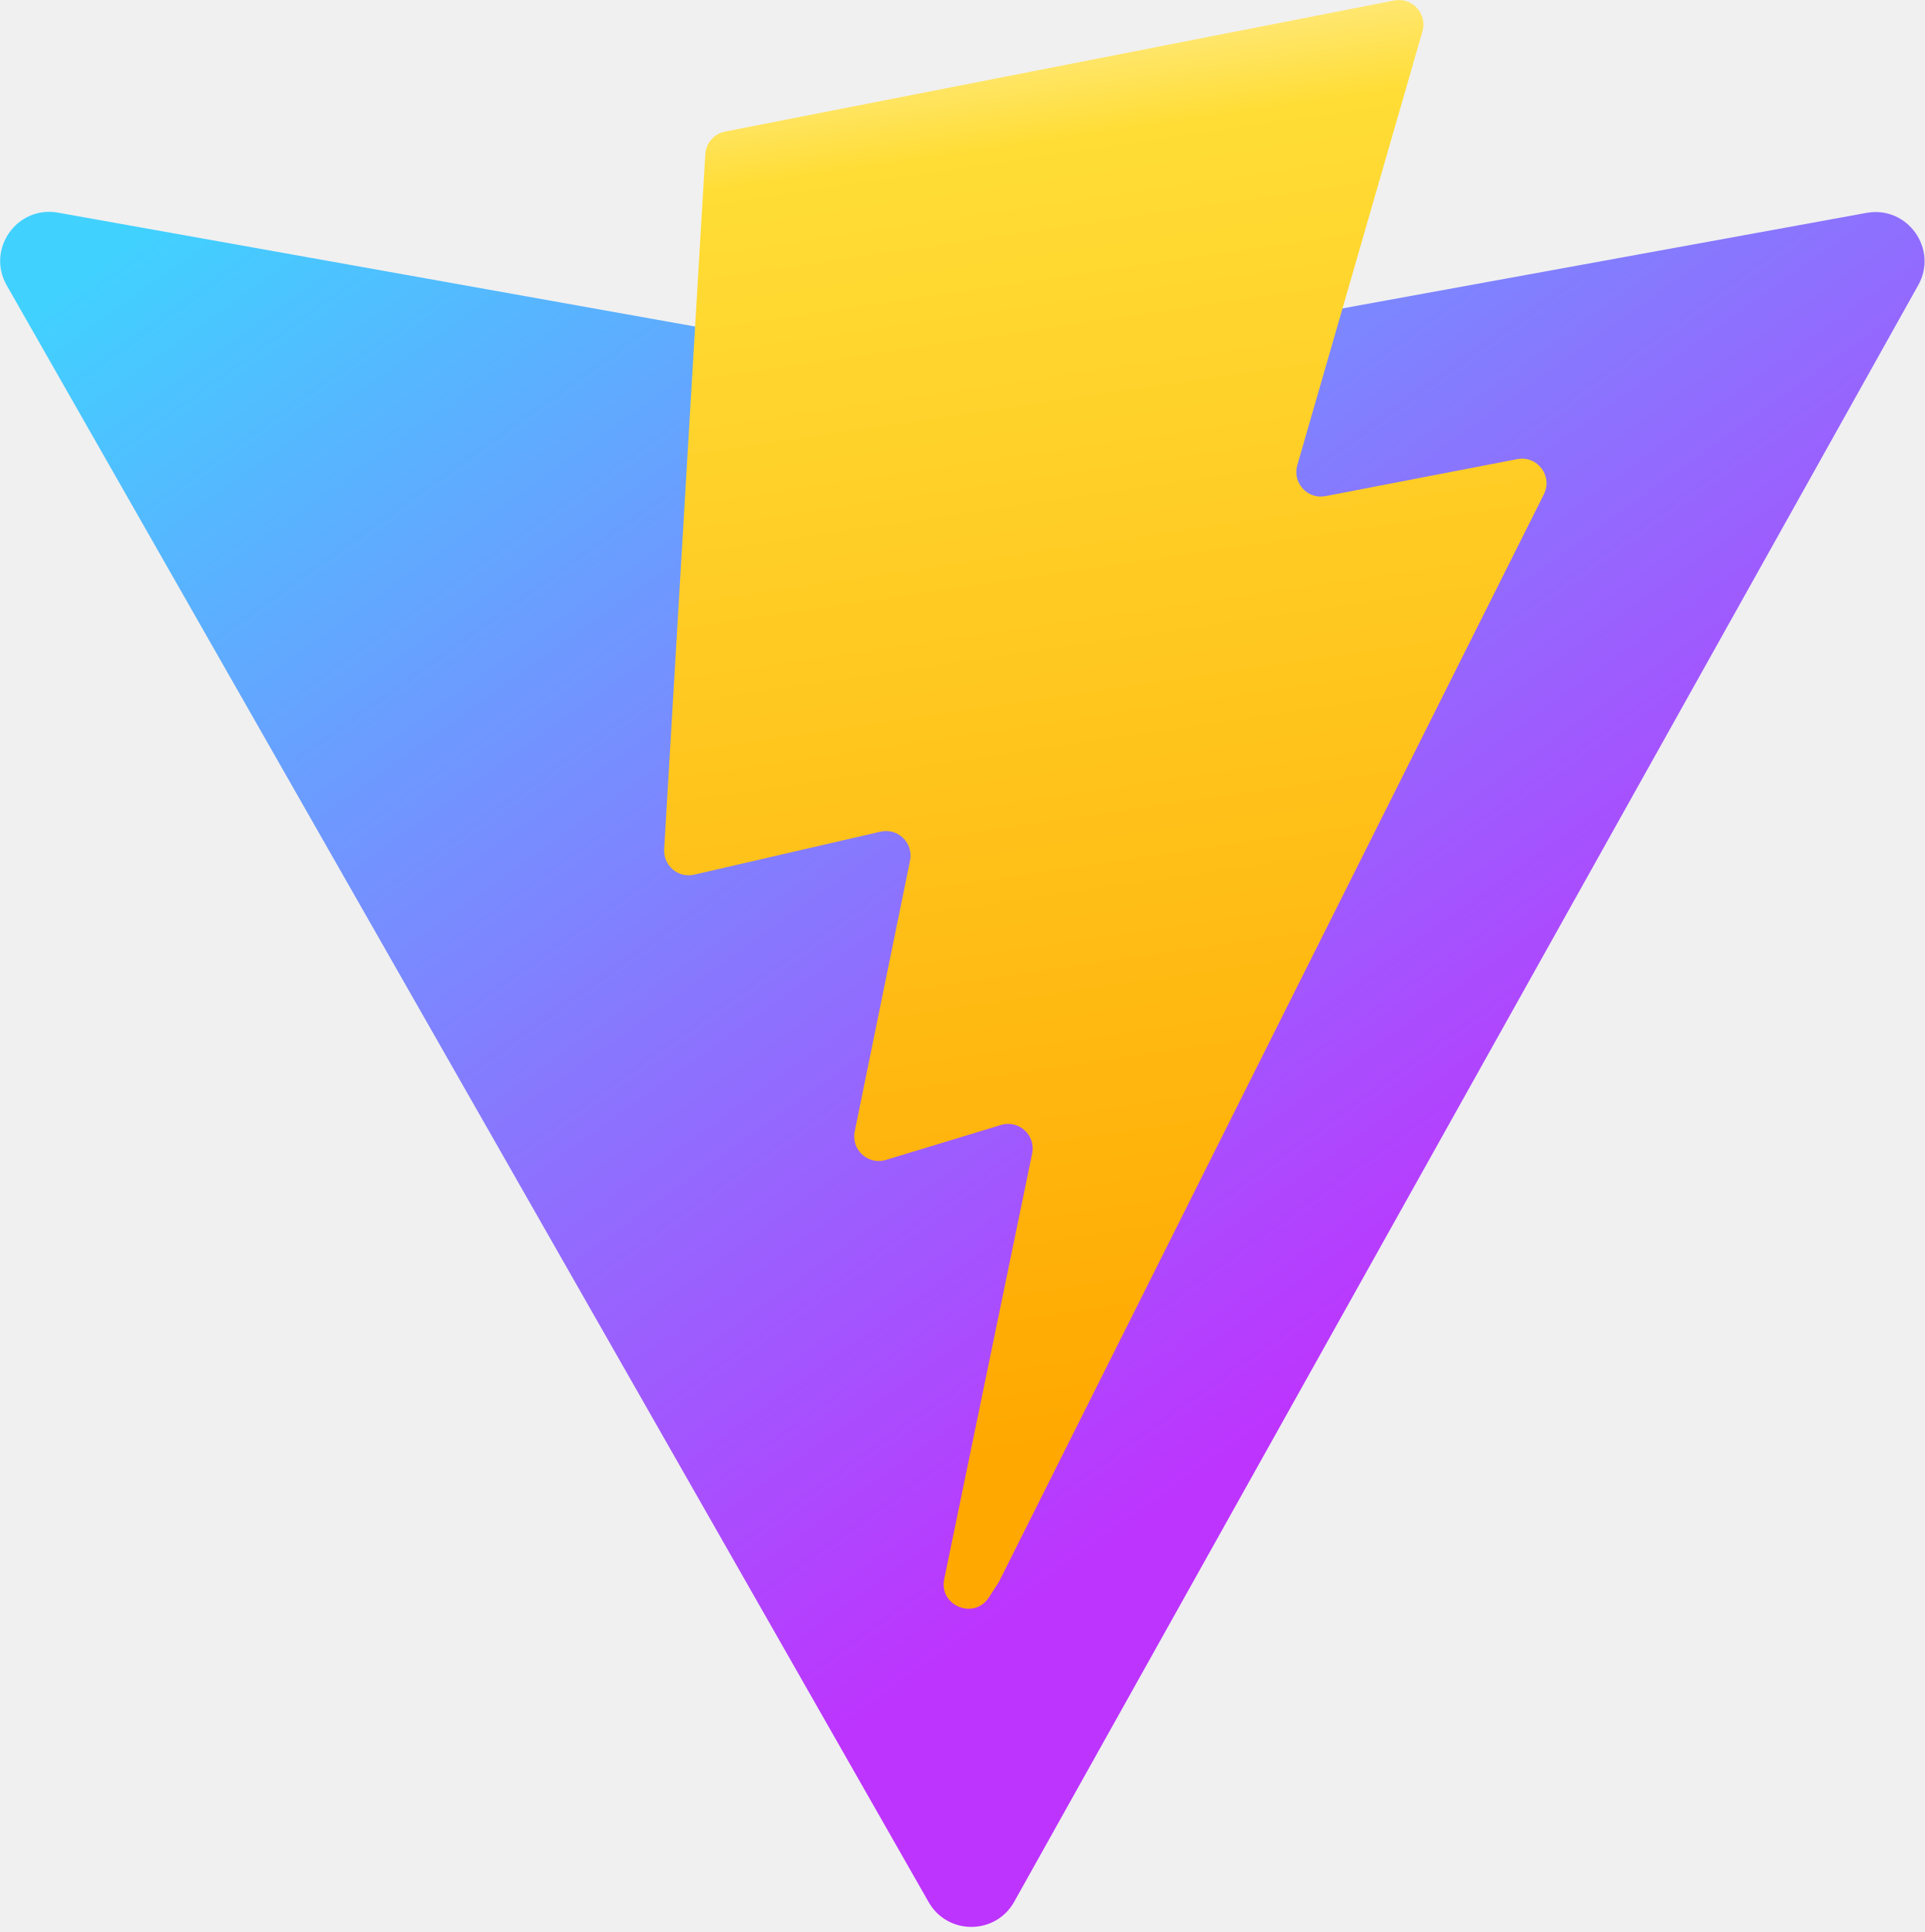
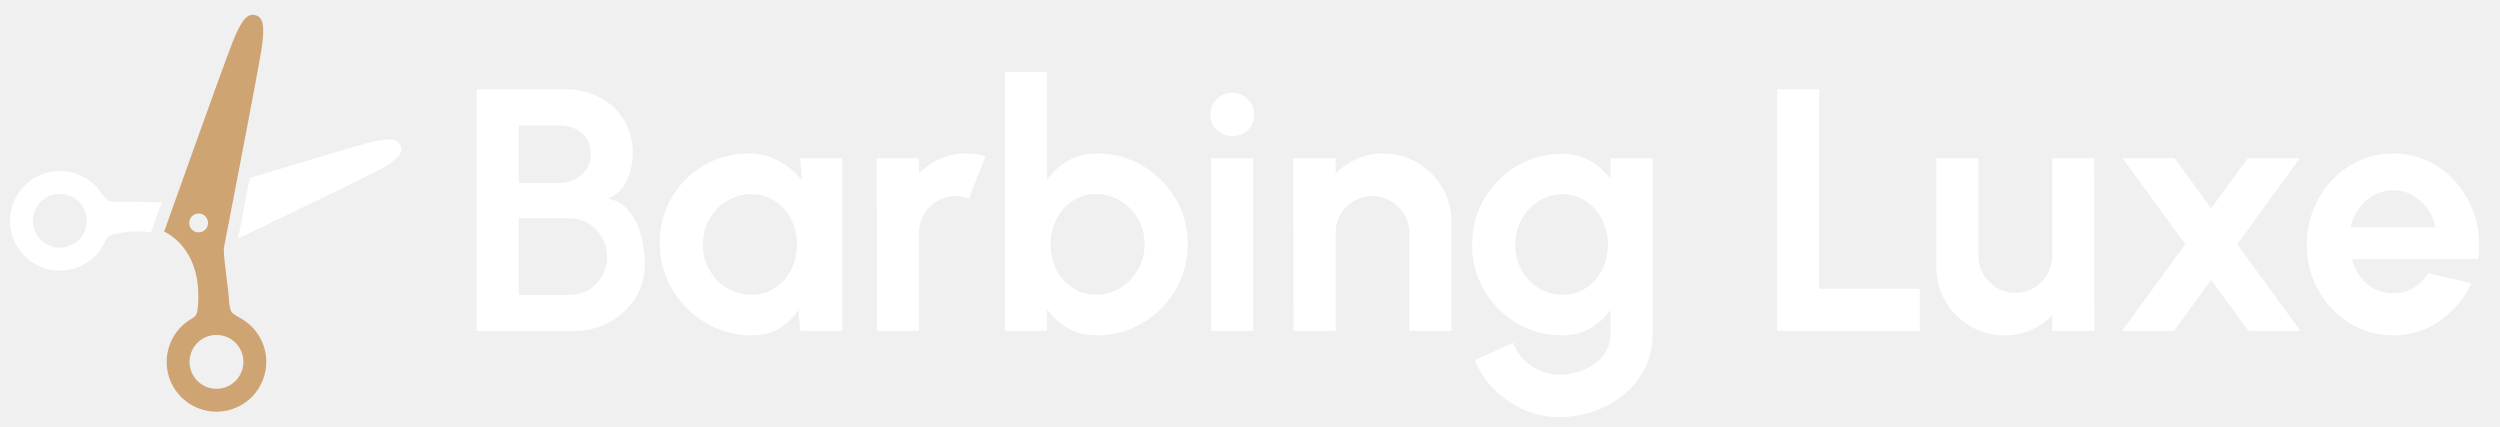
- <svg xmlns="http://www.w3.org/2000/svg" aria-hidden="true" role="img" class="iconify iconify--logos" width="31.88" height="32" preserveAspectRatio="xMidYMid meet" viewBox="0 0 256 257">
+ <svg xmlns="http://www.w3.org/2000/svg" width="170" height="29" viewBox="0 0 170 29" fill="none">
+   <g clip-path="url(#clip0_1_194)">
+     <path d="M8.036 13.73C7.752 13.739 7.451 13.715 7.293 13.611C7.136 13.506 6.947 13.197 6.756 12.948C5.861 11.784 4.276 11.297 2.839 11.856C1.096 12.535 0.233 14.499 0.911 16.243C1.59 17.987 3.554 18.85 5.298 18.171C6.16 17.835 6.806 17.185 7.158 16.403C7.217 16.27 7.25 16.196 7.35 16.098C7.451 15.999 7.655 15.937 7.819 15.903C8.782 15.704 9.59 15.697 10.267 15.8L10.386 15.478C10.424 15.371 10.658 14.715 11.002 13.749C10.203 13.758 9.052 13.701 8.036 13.73ZM4.733 16.721C3.791 17.087 2.729 16.621 2.362 15.678C1.995 14.736 2.462 13.674 3.404 13.307C4.347 12.94 5.408 13.407 5.776 14.349C6.142 15.292 5.676 16.353 4.733 16.721Z" fill="white" />
+     <path d="M27.241 9.921C27.042 9.409 26.43 9.352 24.913 9.746C24.092 9.96 20.295 11.102 16.983 12.105C16.656 13.803 16.361 15.328 16.189 16.218C19.557 14.601 24.724 12.112 25.643 11.624C27.028 10.889 27.441 10.433 27.241 9.921Z" fill="white" />
+     <path d="M16.495 21.719C16.227 21.555 15.9 21.399 15.779 21.253C15.659 21.108 15.605 20.81 15.584 20.527C15.479 19.141 15.187 17.519 15.223 16.865C15.223 16.865 17.552 4.875 17.786 3.326C18.02 1.776 17.9 1.173 17.371 1.028C16.84 0.883 16.43 1.341 15.843 2.794C15.256 4.247 11.16 15.753 11.16 15.753C11.16 15.753 13.858 16.823 13.445 20.969C13.428 21.135 13.388 21.345 13.3 21.455C13.213 21.566 13.143 21.606 13.017 21.679C12.275 22.109 11.696 22.82 11.452 23.713C10.959 25.518 12.022 27.381 13.826 27.875C15.632 28.368 17.495 27.305 17.988 25.5C18.395 24.013 17.745 22.487 16.495 21.719ZM13.337 15.779C12.995 15.686 12.794 15.334 12.887 14.992C12.981 14.65 13.333 14.449 13.675 14.542C14.017 14.636 14.217 14.989 14.124 15.33C14.031 15.671 13.678 15.872 13.337 15.779ZM16.487 25.09C16.22 26.065 15.213 26.64 14.237 26.373C13.261 26.106 12.687 25.099 12.953 24.123C13.22 23.148 14.228 22.573 15.203 22.84C16.179 23.106 16.753 24.114 16.487 25.09Z" fill="#CFA473" />
+   </g>
+   <path d="M32.408 22.5V6.069H38.394C39.262 6.069 40.045 6.249 40.741 6.609C41.445 6.961 42.001 7.47 42.407 8.135C42.822 8.792 43.029 9.571 43.029 10.47C43.029 10.87 42.971 11.273 42.853 11.679C42.736 12.086 42.556 12.454 42.314 12.783C42.071 13.103 41.758 13.342 41.375 13.498C41.883 13.624 42.298 13.851 42.619 14.179C42.94 14.508 43.19 14.895 43.37 15.341C43.55 15.779 43.671 16.229 43.734 16.691C43.804 17.144 43.839 17.567 43.839 17.958C43.839 18.827 43.624 19.601 43.194 20.282C42.764 20.963 42.184 21.502 41.457 21.901C40.737 22.3 39.939 22.5 39.063 22.5H32.408ZM35.272 20.047H38.769C39.239 20.047 39.661 19.934 40.037 19.707C40.412 19.48 40.714 19.167 40.941 18.768C41.167 18.369 41.281 17.915 41.281 17.407C41.281 16.968 41.167 16.554 40.941 16.163C40.714 15.771 40.412 15.454 40.037 15.212C39.661 14.969 39.239 14.848 38.769 14.848H35.272V20.047ZM35.272 12.43H38.065C38.644 12.43 39.137 12.251 39.544 11.891C39.959 11.531 40.166 11.053 40.166 10.459C40.166 9.825 39.959 9.348 39.544 9.027C39.137 8.698 38.644 8.534 38.065 8.534H35.272V12.43ZM54.415 10.764H57.278V22.5H54.415L54.285 21.045C53.965 21.569 53.538 21.995 53.006 22.324C52.482 22.645 51.86 22.805 51.14 22.805C50.272 22.805 49.458 22.641 48.699 22.312C47.94 21.984 47.271 21.53 46.692 20.951C46.121 20.372 45.671 19.703 45.343 18.944C45.022 18.185 44.861 17.371 44.861 16.503C44.861 15.666 45.014 14.879 45.319 14.144C45.632 13.408 46.066 12.763 46.622 12.207C47.177 11.652 47.819 11.218 48.547 10.905C49.274 10.592 50.057 10.435 50.894 10.435C51.668 10.435 52.361 10.607 52.971 10.952C53.589 11.296 54.113 11.734 54.544 12.266L54.415 10.764ZM51.07 20.047C51.68 20.047 52.22 19.895 52.689 19.589C53.159 19.284 53.527 18.873 53.793 18.357C54.059 17.833 54.192 17.258 54.192 16.632C54.192 15.998 54.059 15.423 53.793 14.907C53.527 14.383 53.155 13.968 52.678 13.663C52.208 13.358 51.672 13.205 51.07 13.205C50.467 13.205 49.916 13.361 49.415 13.674C48.922 13.98 48.527 14.39 48.23 14.907C47.94 15.423 47.795 15.998 47.795 16.632C47.795 17.266 47.944 17.841 48.241 18.357C48.539 18.873 48.934 19.284 49.427 19.589C49.928 19.895 50.475 20.047 51.07 20.047ZM59.629 22.5L59.617 10.764H62.48L62.492 11.808C62.891 11.386 63.368 11.053 63.924 10.811C64.48 10.56 65.078 10.435 65.72 10.435C66.15 10.435 66.58 10.498 67.011 10.623L65.884 13.51C65.587 13.393 65.289 13.334 64.992 13.334C64.53 13.334 64.108 13.447 63.724 13.674C63.349 13.893 63.048 14.195 62.821 14.578C62.602 14.954 62.492 15.372 62.492 15.834V22.5H59.629ZM74.571 10.435C75.713 10.435 76.754 10.713 77.693 11.268C78.632 11.824 79.379 12.571 79.934 13.51C80.49 14.441 80.767 15.474 80.767 16.608C80.767 17.461 80.607 18.263 80.286 19.014C79.966 19.765 79.52 20.427 78.948 20.998C78.385 21.561 77.728 22.003 76.977 22.324C76.234 22.645 75.431 22.805 74.571 22.805C73.835 22.805 73.182 22.641 72.611 22.312C72.048 21.976 71.574 21.542 71.191 21.009V22.5H68.327V4.896H71.191V12.231C71.574 11.699 72.048 11.268 72.611 10.94C73.182 10.604 73.835 10.435 74.571 10.435ZM74.536 20.035C75.146 20.035 75.698 19.883 76.191 19.578C76.691 19.265 77.09 18.85 77.388 18.334C77.685 17.817 77.834 17.242 77.834 16.608C77.834 15.982 77.685 15.411 77.388 14.895C77.09 14.371 76.691 13.956 76.191 13.651C75.69 13.346 75.138 13.193 74.536 13.193C73.941 13.193 73.409 13.35 72.939 13.663C72.47 13.968 72.102 14.383 71.836 14.907C71.57 15.423 71.437 15.99 71.437 16.608C71.437 17.242 71.57 17.821 71.836 18.345C72.102 18.862 72.47 19.273 72.939 19.578C73.409 19.883 73.941 20.035 74.536 20.035ZM82.356 10.764H85.219V22.5H82.356V10.764ZM83.811 9.25C83.388 9.25 83.032 9.113 82.743 8.839C82.453 8.557 82.309 8.205 82.309 7.783C82.309 7.368 82.453 7.02 82.743 6.738C83.032 6.457 83.384 6.316 83.799 6.316C84.214 6.316 84.562 6.457 84.844 6.738C85.133 7.02 85.278 7.368 85.278 7.783C85.278 8.205 85.137 8.557 84.855 8.839C84.574 9.113 84.225 9.25 83.811 9.25ZM98.699 15.083V22.5H95.835V15.834C95.835 15.372 95.722 14.954 95.495 14.578C95.268 14.195 94.963 13.893 94.579 13.674C94.204 13.447 93.785 13.334 93.324 13.334C92.862 13.334 92.44 13.447 92.056 13.674C91.681 13.893 91.379 14.195 91.153 14.578C90.933 14.954 90.824 15.372 90.824 15.834V22.5H87.96L87.949 10.764H90.812L90.824 11.808C91.223 11.386 91.7 11.053 92.256 10.811C92.811 10.56 93.41 10.435 94.051 10.435C94.904 10.435 95.683 10.646 96.387 11.069C97.091 11.484 97.65 12.043 98.065 12.747C98.488 13.444 98.699 14.222 98.699 15.083ZM109.516 10.764H112.38V22.723C112.38 23.568 112.208 24.335 111.863 25.023C111.519 25.72 111.05 26.314 110.455 26.807C109.86 27.308 109.18 27.691 108.413 27.957C107.646 28.231 106.84 28.368 105.995 28.368C105.174 28.368 104.383 28.2 103.625 27.863C102.866 27.527 102.193 27.065 101.606 26.479C101.027 25.9 100.585 25.238 100.28 24.495L102.897 23.31C103.053 23.74 103.288 24.116 103.601 24.436C103.922 24.765 104.29 25.019 104.704 25.199C105.119 25.387 105.549 25.481 105.995 25.481C106.449 25.481 106.883 25.418 107.298 25.293C107.72 25.168 108.1 24.984 108.436 24.742C108.773 24.507 109.035 24.217 109.223 23.873C109.418 23.537 109.516 23.153 109.516 22.723V21.068C109.148 21.585 108.687 22.003 108.131 22.324C107.576 22.645 106.934 22.805 106.206 22.805C105.361 22.805 104.571 22.645 103.836 22.324C103.1 22.003 102.451 21.561 101.888 20.998C101.332 20.427 100.894 19.769 100.573 19.026C100.26 18.283 100.104 17.485 100.104 16.632C100.104 15.779 100.26 14.981 100.573 14.238C100.894 13.495 101.332 12.841 101.888 12.278C102.451 11.707 103.1 11.261 103.836 10.94C104.571 10.619 105.361 10.459 106.206 10.459C106.934 10.459 107.576 10.619 108.131 10.94C108.687 11.253 109.148 11.668 109.516 12.184V10.764ZM106.242 20.047C106.844 20.047 107.376 19.895 107.838 19.589C108.307 19.276 108.675 18.862 108.941 18.345C109.207 17.821 109.34 17.25 109.34 16.632C109.34 16.006 109.203 15.435 108.929 14.918C108.663 14.402 108.296 13.987 107.826 13.674C107.364 13.361 106.836 13.205 106.242 13.205C105.655 13.205 105.119 13.361 104.634 13.674C104.149 13.98 103.761 14.39 103.472 14.907C103.182 15.423 103.038 15.998 103.038 16.632C103.038 17.266 103.182 17.841 103.472 18.357C103.761 18.873 104.149 19.284 104.634 19.589C105.119 19.895 105.655 20.047 106.242 20.047ZM120.842 22.5V6.069H123.705V19.636H130.548V22.5H120.842ZM131.673 18.158V10.764H134.537V17.407C134.537 17.868 134.65 18.291 134.877 18.674C135.104 19.05 135.405 19.351 135.781 19.578C136.164 19.797 136.583 19.906 137.036 19.906C137.506 19.906 137.928 19.797 138.304 19.578C138.679 19.351 138.981 19.05 139.207 18.674C139.434 18.291 139.548 17.868 139.548 17.407V10.764H142.411L142.423 22.5H139.56L139.548 21.432C139.141 21.855 138.66 22.191 138.104 22.441C137.549 22.684 136.954 22.805 136.32 22.805C135.468 22.805 134.689 22.598 133.985 22.183C133.281 21.761 132.717 21.201 132.295 20.505C131.88 19.801 131.673 19.018 131.673 18.158ZM144.303 22.5L148.598 16.608L144.338 10.752H147.871L150.359 14.167L152.859 10.752H156.391L152.131 16.608L156.426 22.5H152.894L150.359 19.026L147.836 22.5H144.303ZM162.727 22.805C161.647 22.805 160.661 22.527 159.769 21.972C158.885 21.416 158.177 20.669 157.645 19.73C157.121 18.791 156.859 17.755 156.859 16.62C156.859 15.767 157.011 14.969 157.317 14.226C157.622 13.475 158.04 12.818 158.572 12.254C159.112 11.683 159.738 11.237 160.45 10.916C161.162 10.596 161.921 10.435 162.727 10.435C163.642 10.435 164.479 10.631 165.238 11.022C166.005 11.405 166.655 11.934 167.187 12.607C167.719 13.279 168.106 14.046 168.348 14.907C168.591 15.767 168.646 16.667 168.513 17.606H159.934C160.043 18.044 160.223 18.439 160.474 18.791C160.724 19.136 161.041 19.413 161.424 19.625C161.808 19.828 162.242 19.934 162.727 19.942C163.228 19.949 163.681 19.832 164.088 19.589C164.503 19.339 164.847 19.003 165.121 18.58L168.043 19.261C167.566 20.301 166.854 21.154 165.907 21.819C164.961 22.477 163.9 22.805 162.727 22.805ZM159.84 15.458H165.614C165.528 14.989 165.344 14.566 165.062 14.191C164.788 13.807 164.448 13.502 164.041 13.275C163.634 13.049 163.196 12.935 162.727 12.935C162.257 12.935 161.823 13.049 161.424 13.275C161.025 13.495 160.685 13.796 160.403 14.179C160.129 14.555 159.941 14.981 159.84 15.458Z" fill="white" />
  <defs>
-     <linearGradient id="IconifyId1813088fe1fbc01fb466" x1="-.828%" x2="57.636%" y1="7.652%" y2="78.411%">
-       <stop offset="0%" stop-color="#41D1FF" />
-       <stop offset="100%" stop-color="#BD34FE" />
-     </linearGradient>
-     <linearGradient id="IconifyId1813088fe1fbc01fb467" x1="43.376%" x2="50.316%" y1="2.242%" y2="89.03%">
-       <stop offset="0%" stop-color="#FFEA83" />
-       <stop offset="8.333%" stop-color="#FFDD35" />
-       <stop offset="100%" stop-color="#FFA800" />
-     </linearGradient>
+     <clipPath id="clip0_1_194">
+       <rect width="26.993" height="26.993" fill="white" transform="translate(0.486328 1.00342)" />
+     </clipPath>
  </defs>
-   <path fill="url(#IconifyId1813088fe1fbc01fb466)" d="M255.153 37.938L134.897 252.976c-2.483 4.44-8.862 4.466-11.382.048L.875 37.958c-2.746-4.814 1.371-10.646 6.827-9.67l120.385 21.517a6.537 6.537 0 0 0 2.322-.004l117.867-21.483c5.438-.991 9.574 4.796 6.877 9.62Z" />
-   <path fill="url(#IconifyId1813088fe1fbc01fb467)" d="M185.432.063L96.44 17.501a3.268 3.268 0 0 0-2.634 3.014l-5.474 92.456a3.268 3.268 0 0 0 3.997 3.378l24.777-5.718c2.318-.535 4.413 1.507 3.936 3.838l-7.361 36.047c-.495 2.426 1.782 4.5 4.151 3.78l15.304-4.649c2.372-.72 4.652 1.36 4.15 3.788l-11.698 56.621c-.732 3.542 3.979 5.473 5.943 2.437l1.313-2.028l72.516-144.72c1.215-2.423-.88-5.186-3.54-4.672l-25.505 4.922c-2.396.462-4.435-1.77-3.759-4.114l16.646-57.705c.677-2.35-1.37-4.583-3.769-4.113Z" />
</svg>
